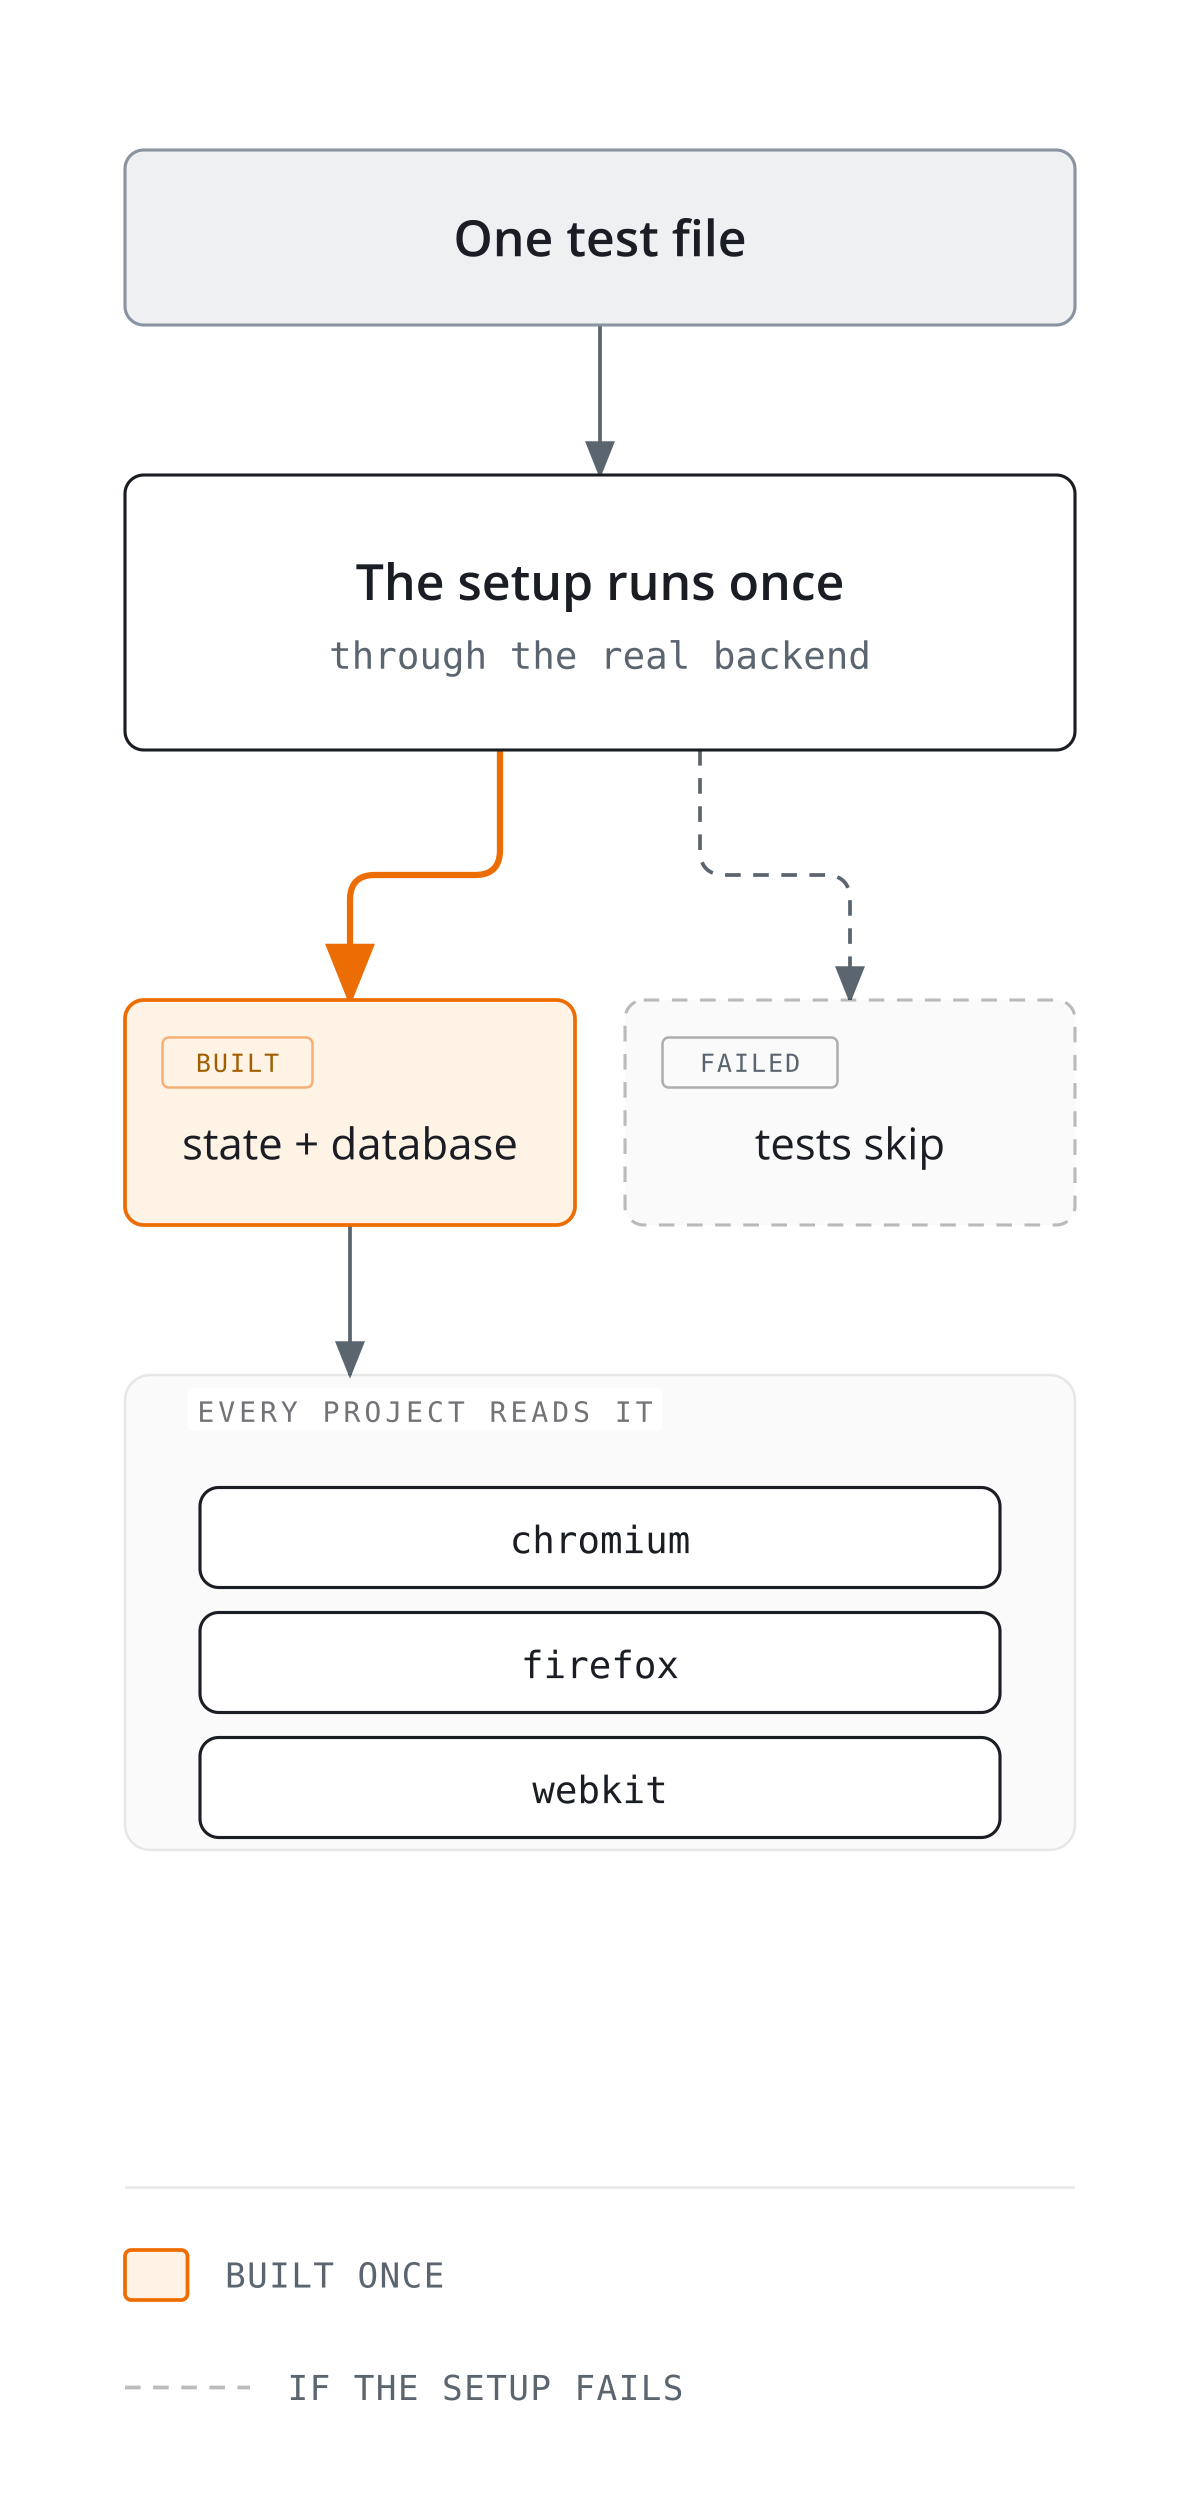
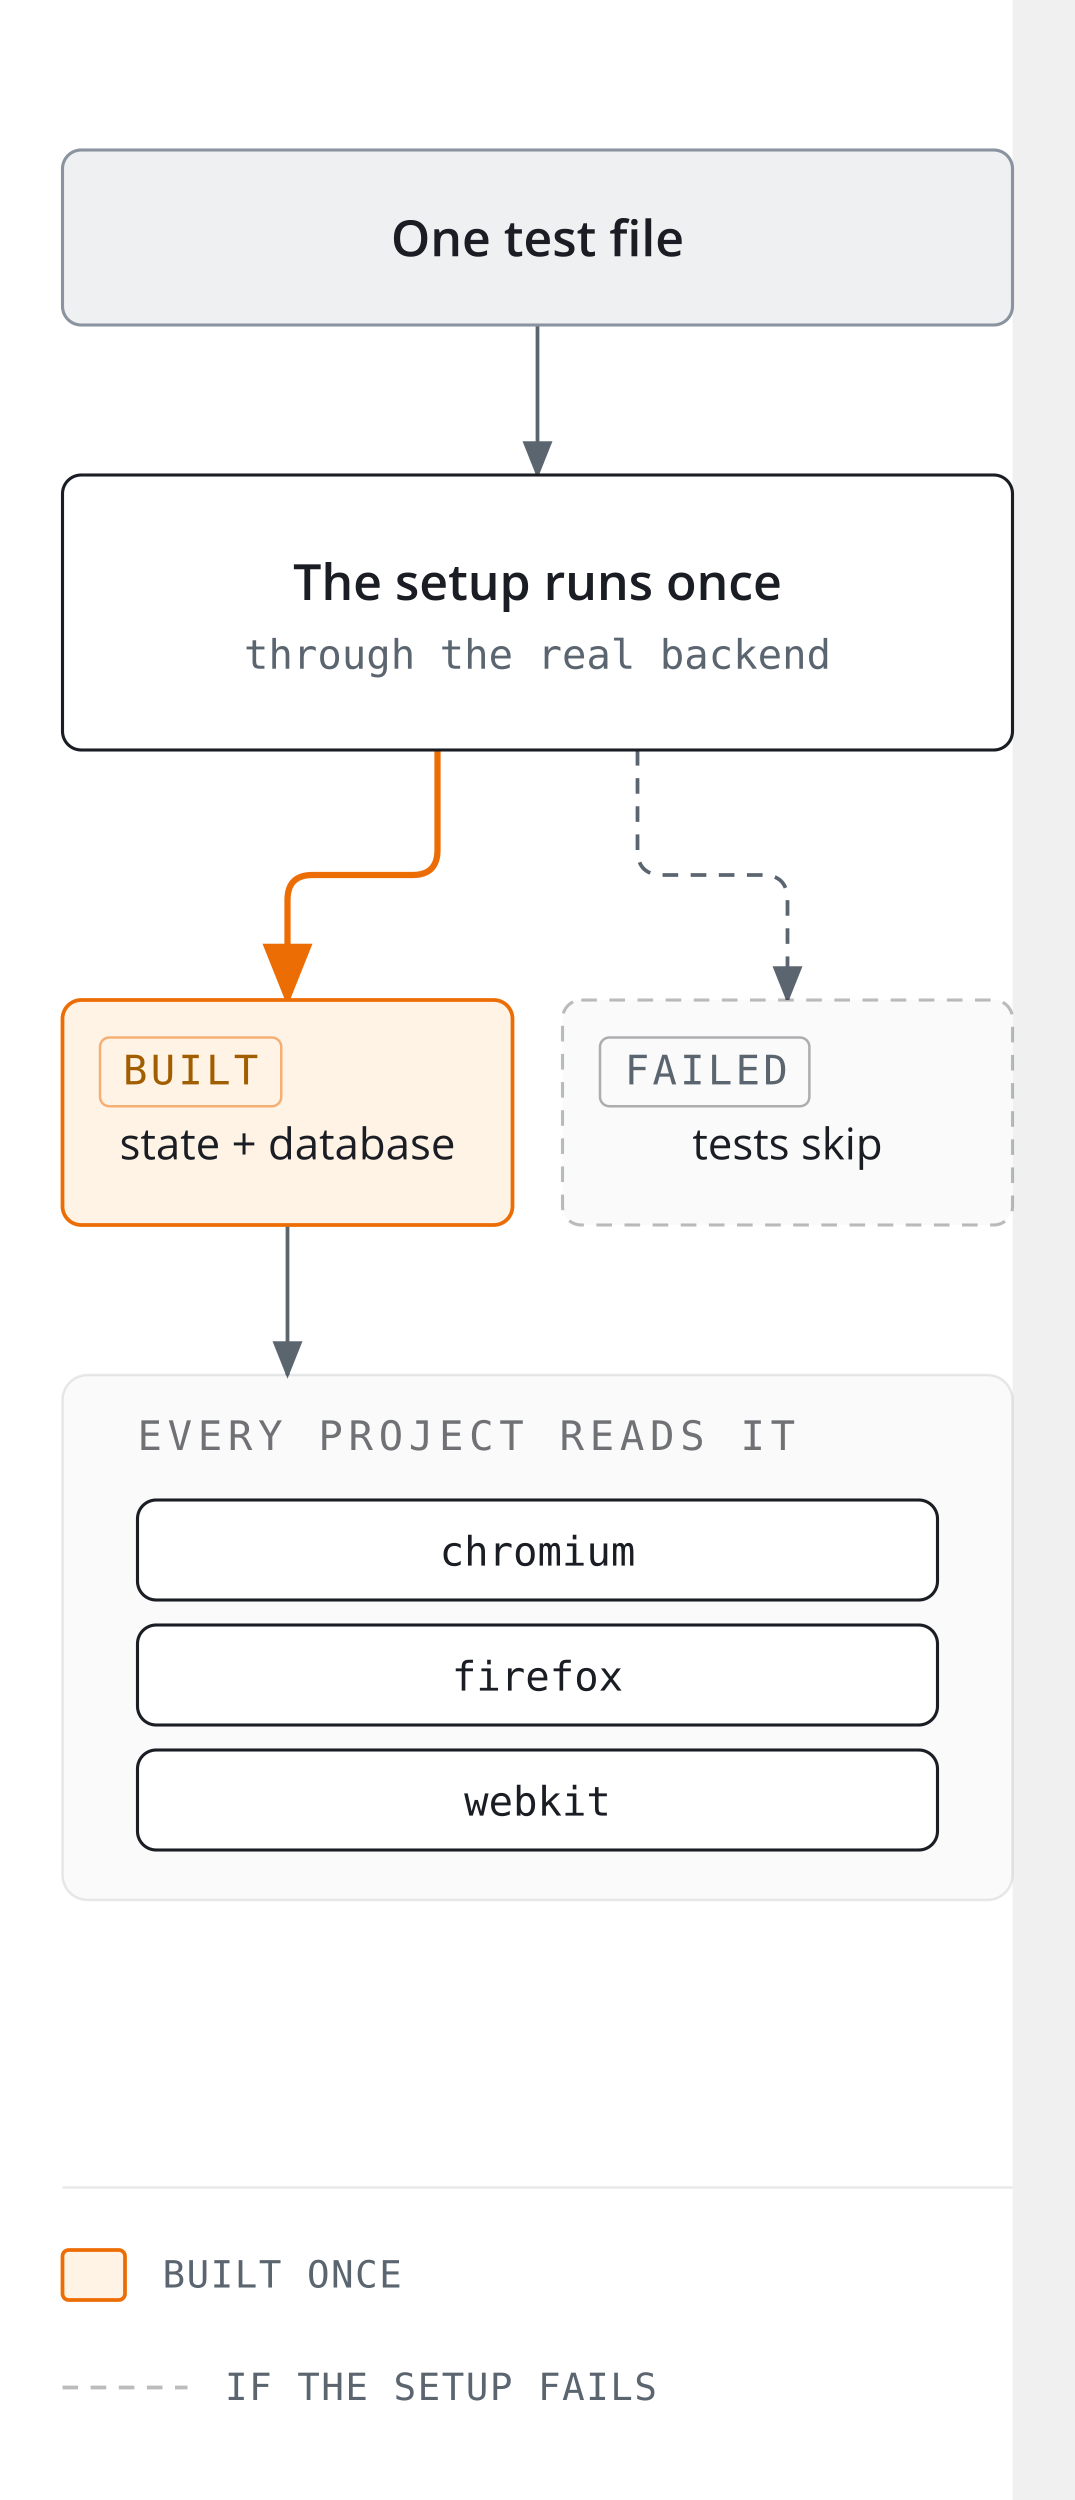
- <svg xmlns="http://www.w3.org/2000/svg" width="384" height="800" viewBox="0 0 384 800" role="img" aria-labelledby="fan-out-narrow-title fan-out-narrow-desc">
+ <svg xmlns="http://www.w3.org/2000/svg" width="344" height="800" viewBox="20 0 344 800" role="img" aria-labelledby="fan-out-narrow-title fan-out-narrow-desc">
  <defs>
    <marker id="fon-arrow" markerWidth="10" markerHeight="8" refX="9" refY="4" orient="auto">
      <polygon points="0 0, 10 4, 0 8" fill="#5B6570" />
    </marker>
    <marker id="fon-arrow-accent" markerWidth="10" markerHeight="8" refX="9" refY="4" orient="auto">
      <polygon points="0 0, 10 4, 0 8" fill="#ED6D05" />
    </marker>
  </defs>
  <rect width="100%" height="100%" fill="#FFFFFF" />
  <line x1="192" y1="104" x2="192" y2="152" stroke="#5B6570" stroke-width="1.2" marker-end="url(#fon-arrow)" />
  <path d="M 160,240 V 272 Q 160,280 152,280 H 120 Q 112,280 112,288 V 320" fill="none" stroke="#ED6D05" stroke-width="2" marker-end="url(#fon-arrow-accent)" />
  <path d="M 224,240 V 272 Q 224,280 232,280 H 264 Q 272,280 272,288 V 320" fill="none" stroke="#5B6570" stroke-width="1.2" stroke-dasharray="5,4" marker-end="url(#fon-arrow)" />
  <line x1="112" y1="392" x2="112" y2="440" stroke="#5B6570" stroke-width="1.2" marker-end="url(#fon-arrow)" />
  <rect x="40" y="48" width="304" height="56" rx="6" fill="#FFFFFF" />
  <rect x="40" y="48" width="304" height="56" rx="6" fill="rgba(91,101,112,0.10)" stroke="#8A93A0" stroke-width="1" />
  <text x="192" y="82" fill="#1A1E24" font-size="16" font-weight="600" font-family="'Open Sans',-apple-system,BlinkMacSystemFont,'Segoe UI',Roboto,sans-serif" text-anchor="middle">One test file</text>
  <rect x="40" y="152" width="304" height="88" rx="6" fill="#FFFFFF" />
  <rect x="40" y="152" width="304" height="88" rx="6" fill="#ffffff" stroke="#1A1E24" stroke-width="1" />
  <text x="192" y="192" fill="#1A1E24" font-size="16" font-weight="600" font-family="'Open Sans',-apple-system,BlinkMacSystemFont,'Segoe UI',Roboto,sans-serif" text-anchor="middle">The setup runs once</text>
-   <text x="192" y="214" fill="#5B6570" font-size="12" font-family="'Source Code Pro',ui-monospace,SFMono-Regular,Menlo,monospace" text-anchor="middle">through the real backend</text>
+   <text x="192" y="214" fill="#5B6570" font-size="13" font-family="'Source Code Pro',ui-monospace,SFMono-Regular,Menlo,monospace" text-anchor="middle">through the real backend</text>
  <rect x="40" y="320" width="144" height="72" rx="6" fill="#FFFFFF" />
  <rect x="40" y="320" width="144" height="72" rx="6" fill="rgba(255,135,0,0.10)" stroke="#ED6D05" stroke-width="1.2" />
-   <rect x="52" y="332" width="48" height="16" rx="2" fill="transparent" stroke="rgba(237,109,5,0.50)" stroke-width="0.8" />
-   <text x="76" y="343" fill="#A05E00" font-size="8" font-family="'Source Code Pro',ui-monospace,SFMono-Regular,Menlo,monospace" text-anchor="middle" letter-spacing="0.08em">BUILT</text>
+   <rect x="52" y="332" width="58" height="22" rx="3" fill="transparent" stroke="rgba(237,109,5,0.50)" stroke-width="0.8" />
+   <text x="81" y="343" fill="#A05E00" font-size="13" font-family="'Source Code Pro',ui-monospace,SFMono-Regular,Menlo,monospace" text-anchor="middle" letter-spacing="0.08em" dy="4">BUILT</text>
  <text x="112" y="371" fill="#1A1E24" font-size="14" font-family="'Open Sans',-apple-system,BlinkMacSystemFont,'Segoe UI',Roboto,sans-serif" text-anchor="middle">state + database</text>
  <rect x="200" y="320" width="144" height="72" rx="6" fill="#FFFFFF" />
  <rect x="200" y="320" width="144" height="72" rx="6" fill="rgba(26,30,36,0.02)" stroke="rgba(26,30,36,0.30)" stroke-width="1" stroke-dasharray="5,4" />
-   <rect x="212" y="332" width="56" height="16" rx="2" fill="transparent" stroke="rgba(26,30,36,0.35)" stroke-width="0.8" />
-   <text x="240" y="343" fill="#5B6570" font-size="8" font-family="'Source Code Pro',ui-monospace,SFMono-Regular,Menlo,monospace" text-anchor="middle" letter-spacing="0.08em">FAILED</text>
+   <rect x="212" y="332" width="67" height="22" rx="3" fill="transparent" stroke="rgba(26,30,36,0.35)" stroke-width="0.8" />
+   <text x="246" y="343" fill="#5B6570" font-size="13" font-family="'Source Code Pro',ui-monospace,SFMono-Regular,Menlo,monospace" text-anchor="middle" letter-spacing="0.08em" dy="4">FAILED</text>
  <text x="272" y="371" fill="#1A1E24" font-size="14" font-family="'Open Sans',-apple-system,BlinkMacSystemFont,'Segoe UI',Roboto,sans-serif" text-anchor="middle">tests skip</text>
-   <rect x="40" y="440" width="304" height="152" rx="8" fill="rgba(26,30,36,0.02)" stroke="rgba(26,30,36,0.10)" stroke-width="0.8" />
-   <rect x="60" y="444" width="152" height="14" rx="2" fill="#FFFFFF" />
-   <text x="136" y="455" fill="rgba(26,30,36,0.62)" font-size="9" font-family="'Source Code Pro',ui-monospace,SFMono-Regular,Menlo,monospace" text-anchor="middle" letter-spacing="0.14em">EVERY PROJECT READS IT</text>
-   <rect x="64" y="476" width="256" height="32" rx="6" fill="#ffffff" stroke="#1A1E24" stroke-width="1" />
-   <text x="192" y="497" fill="#1A1E24" font-size="12" font-family="'Source Code Pro',ui-monospace,SFMono-Regular,Menlo,monospace" text-anchor="middle">chromium</text>
-   <rect x="64" y="516" width="256" height="32" rx="6" fill="#ffffff" stroke="#1A1E24" stroke-width="1" />
-   <text x="192" y="537" fill="#1A1E24" font-size="12" font-family="'Source Code Pro',ui-monospace,SFMono-Regular,Menlo,monospace" text-anchor="middle">firefox</text>
-   <rect x="64" y="556" width="256" height="32" rx="6" fill="#ffffff" stroke="#1A1E24" stroke-width="1" />
-   <text x="192" y="577" fill="#1A1E24" font-size="12" font-family="'Source Code Pro',ui-monospace,SFMono-Regular,Menlo,monospace" text-anchor="middle">webkit</text>
+   <rect x="40" y="440" width="304" height="168" rx="8" fill="rgba(26,30,36,0.02)" stroke="rgba(26,30,36,0.10)" stroke-width="0.8" />
+   <text x="64" y="464" fill="rgba(26,30,36,0.62)" font-size="13" font-family="'Source Code Pro',ui-monospace,SFMono-Regular,Menlo,monospace" letter-spacing="0.14em">EVERY PROJECT READS IT</text>
+   <rect x="64" y="480" width="256" height="32" rx="6" fill="#ffffff" stroke="#1A1E24" stroke-width="1" />
+   <text x="192" y="501" fill="#1A1E24" font-size="13" font-family="'Source Code Pro',ui-monospace,SFMono-Regular,Menlo,monospace" text-anchor="middle">chromium</text>
+   <rect x="64" y="520" width="256" height="32" rx="6" fill="#ffffff" stroke="#1A1E24" stroke-width="1" />
+   <text x="192" y="541" fill="#1A1E24" font-size="13" font-family="'Source Code Pro',ui-monospace,SFMono-Regular,Menlo,monospace" text-anchor="middle">firefox</text>
+   <rect x="64" y="560" width="256" height="32" rx="6" fill="#ffffff" stroke="#1A1E24" stroke-width="1" />
+   <text x="192" y="581" fill="#1A1E24" font-size="13" font-family="'Source Code Pro',ui-monospace,SFMono-Regular,Menlo,monospace" text-anchor="middle">webkit</text>
  <line x1="40" y1="700" x2="344" y2="700" stroke="rgba(26,30,36,0.10)" stroke-width="0.8" />
  <rect x="40" y="720" width="20" height="16" rx="2" fill="rgba(255,135,0,0.10)" stroke="#ED6D05" stroke-width="1.2" />
-   <text x="72" y="732" fill="#5B6570" font-size="11" font-family="'Source Code Pro',ui-monospace,SFMono-Regular,Menlo,monospace" letter-spacing="0.04em">BUILT ONCE</text>
+   <text x="72" y="732" fill="#5B6570" font-size="12" font-family="'Source Code Pro',ui-monospace,SFMono-Regular,Menlo,monospace" letter-spacing="0.04em">BUILT ONCE</text>
  <line x1="40" y1="764" x2="80" y2="764" stroke="rgba(26,30,36,0.30)" stroke-width="1.2" stroke-dasharray="5,4" />
-   <text x="92" y="768" fill="#5B6570" font-size="11" font-family="'Source Code Pro',ui-monospace,SFMono-Regular,Menlo,monospace" letter-spacing="0.04em">IF THE SETUP FAILS</text>
+   <text x="92" y="768" fill="#5B6570" font-size="12" font-family="'Source Code Pro',ui-monospace,SFMono-Regular,Menlo,monospace" letter-spacing="0.04em">IF THE SETUP FAILS</text>
</svg>
